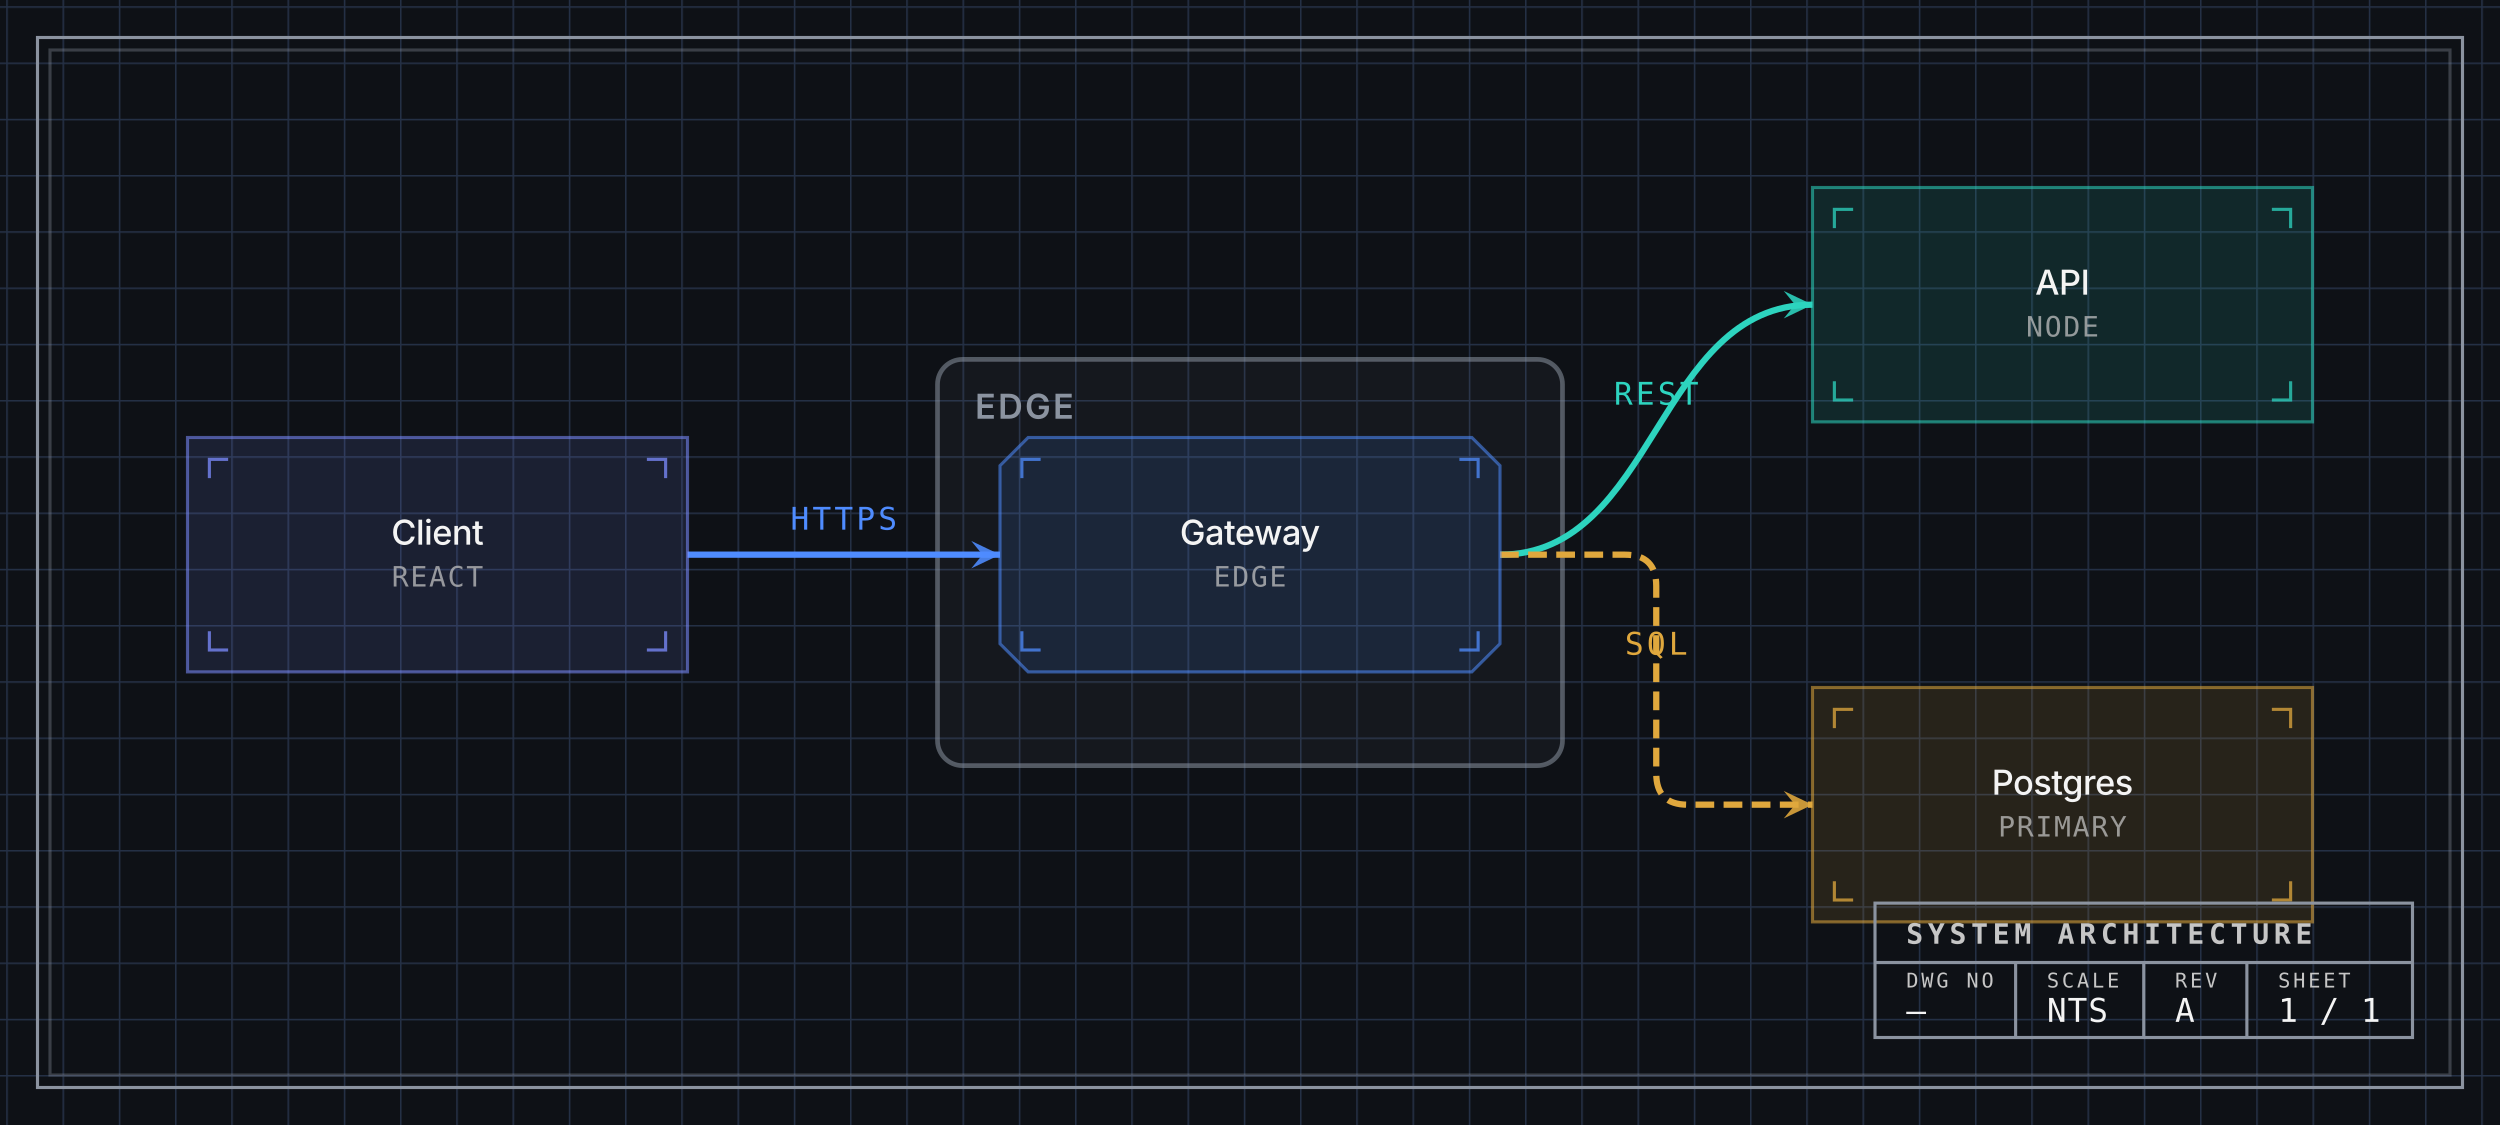
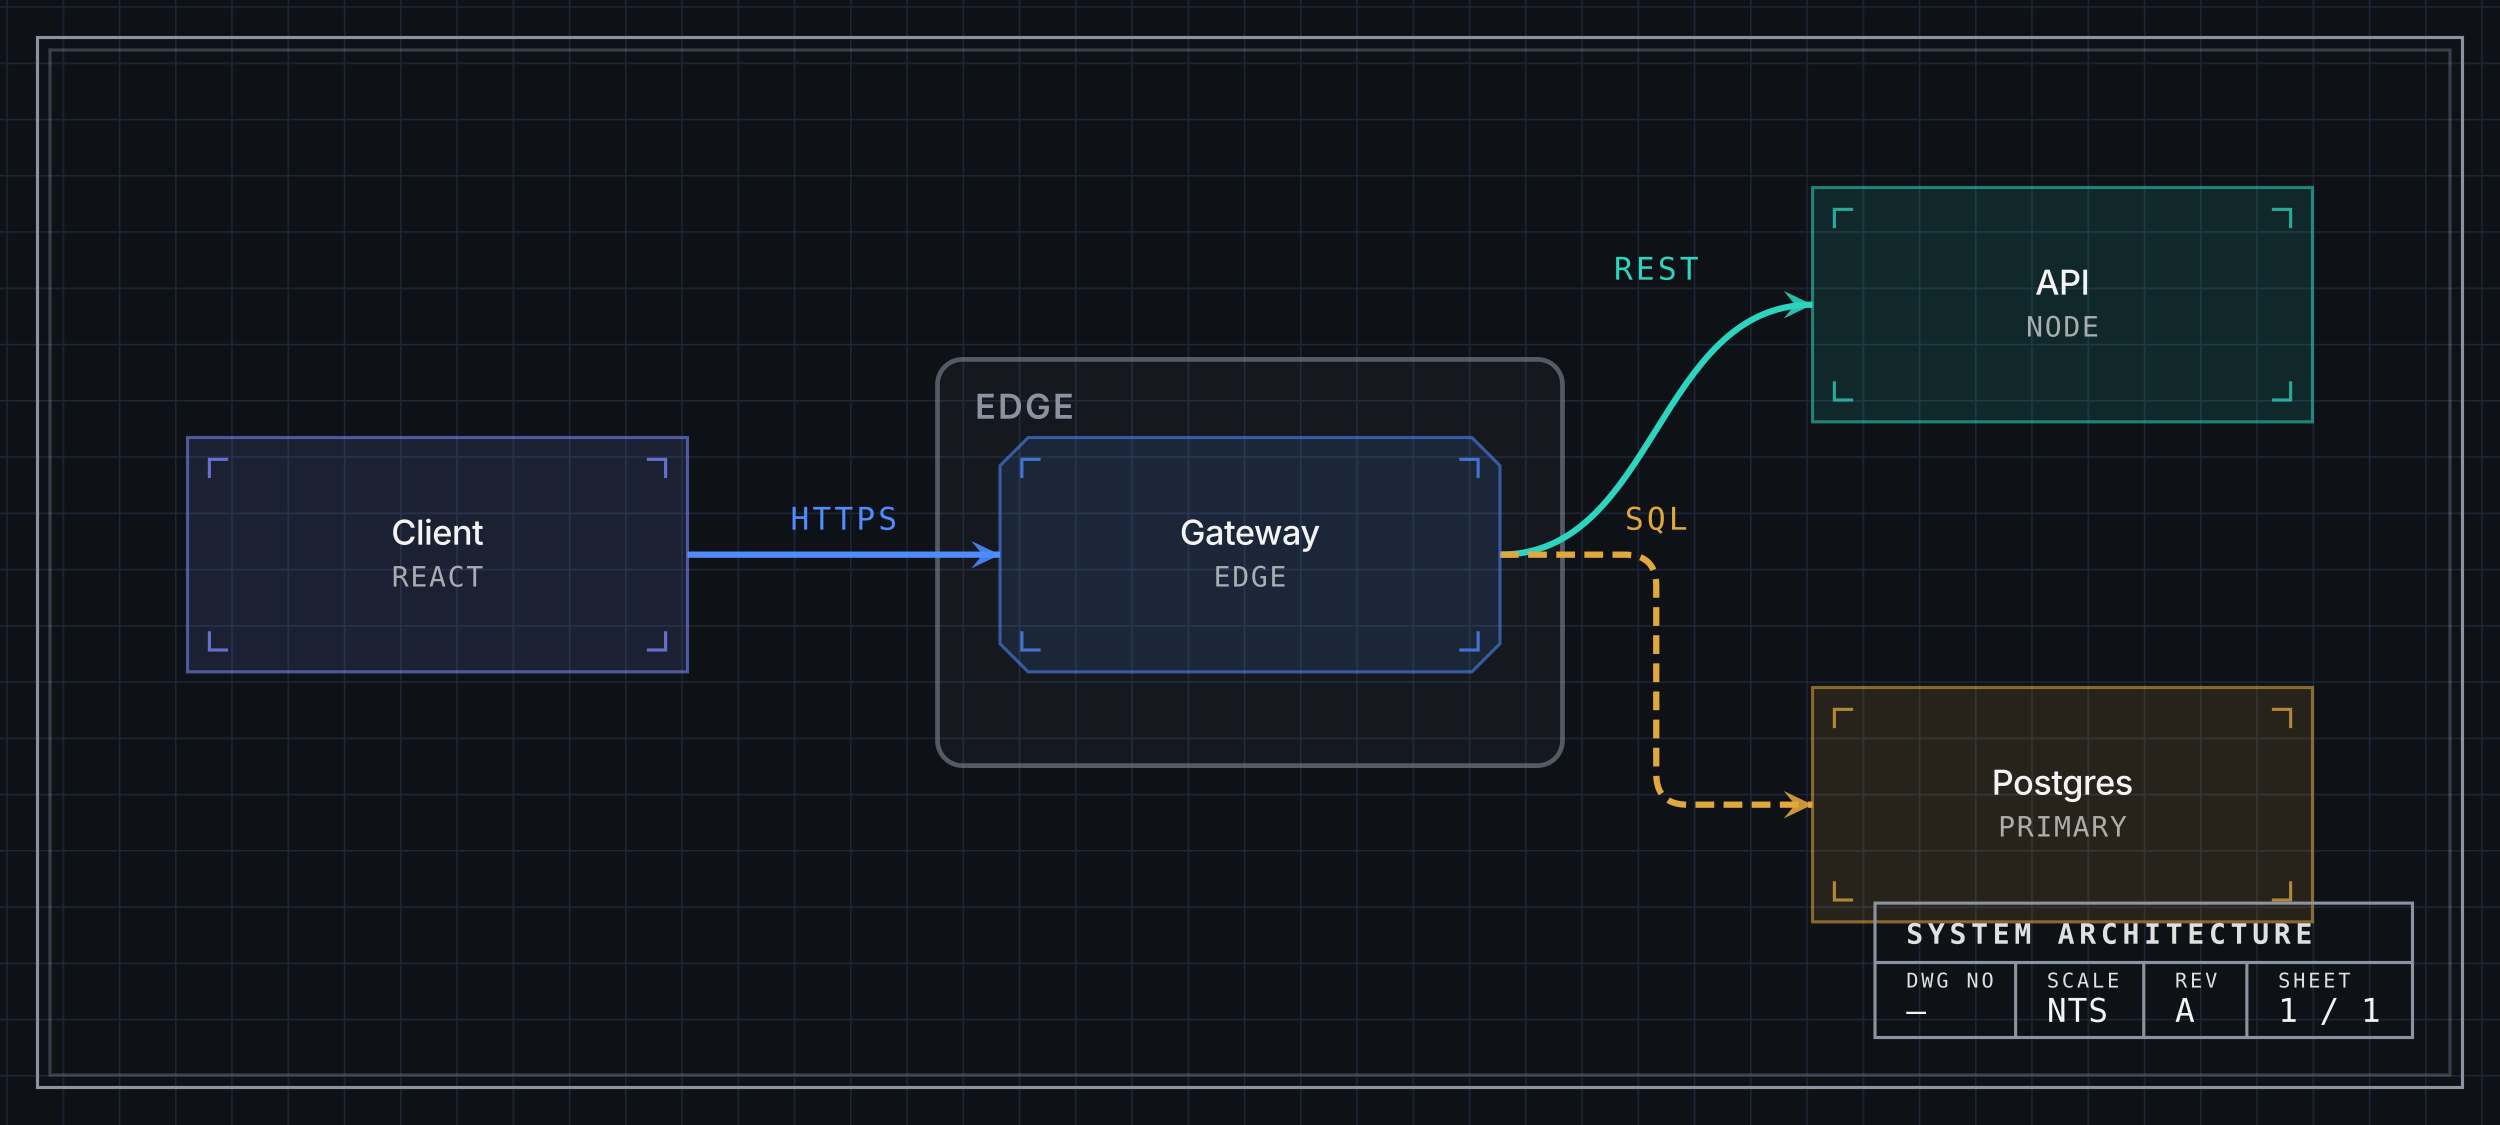
<svg xmlns="http://www.w3.org/2000/svg" width="800" height="360" viewBox="-20 -20 800 360">
  <rect x="-20" y="-20" width="800" height="360" fill="#0e1116" />
  <defs>
    <pattern id="grid" width="18" height="18" patternUnits="userSpaceOnUse">
-       <path d="M 18 0 L 0 0 0 18" fill="none" stroke="rgba(125, 170, 255, 0.20)" stroke-width="1" />
+       <path d="M 18 0 L 0 0 0 18" fill="none" stroke="rgba(125, 170, 255, 0.14)" stroke-width="1" />
    </pattern>
  </defs>
  <g opacity="1">
    <rect x="-20" y="-20" width="800" height="360" fill="url(#grid)" />
  </g>
  <rect x="280" y="95" width="200" height="130" rx="8" fill="#8b93a00f" stroke="#8b93a0" stroke-opacity="0.55" stroke-width="1.5" />
  <text x="292" y="114" fill="#8b93a0" font-size="11" font-weight="600" letter-spacing="0.7" font-family="system-ui, -apple-system, sans-serif">EDGE</text>
  <path d="M 200 157.5 C 250 157.5, 250 157.5, 300 157.5" fill="none" stroke="#4f8cff" stroke-width="2" />
  <path d="M 0 0 L -9.2 -4.4 L -5.6 0 L -9.2 4.4 Z" fill="#4f8cff" fill-opacity="0.88" transform="translate(300 157.5) rotate(0)" />
  <text x="250" y="149.5" text-anchor="middle" fill="#4f8cff" font-size="10" font-family="'JetBrains Mono', ui-monospace, monospace" letter-spacing="1">HTTPS</text>
  <path d="M 460 157.5 C 510 157.5, 510 77.5, 560 77.5" fill="none" stroke="#2dd4bf" stroke-width="2" />
  <path d="M 0 0 L -9.2 -4.4 L -5.6 0 L -9.2 4.4 Z" fill="#2dd4bf" fill-opacity="0.88" transform="translate(560 77.5) rotate(0)" />
-   <text x="510" y="109.5" text-anchor="middle" fill="#2dd4bf" font-size="10" font-family="'JetBrains Mono', ui-monospace, monospace" letter-spacing="1">REST</text>
+   <text x="510" y="69.5" text-anchor="middle" fill="#2dd4bf" font-size="10" font-family="'JetBrains Mono', ui-monospace, monospace" letter-spacing="1">REST</text>
  <path d="M 460 157.5 L 500 157.5 Q 510 157.5 510 167.5 L 510 227.5 Q 510 237.5 520 237.5 L 560 237.5" fill="none" stroke="#e0a83d" stroke-width="2" stroke-dasharray="6 3" />
  <path d="M 0 0 L -9.2 -4.4 L -5.6 0 L -9.2 4.4 Z" fill="#e0a83d" fill-opacity="0.88" transform="translate(560 237.5) rotate(0)" />
-   <text x="510" y="189.5" text-anchor="middle" fill="#e0a83d" font-size="10" font-family="'JetBrains Mono', ui-monospace, monospace" letter-spacing="1">SQL</text>
+   <text x="510" y="149.5" text-anchor="middle" fill="#e0a83d" font-size="10" font-family="'JetBrains Mono', ui-monospace, monospace" letter-spacing="1">SQL</text>
  <g opacity="1">
    <rect x="40" y="120" width="160" height="75" rx="0" fill="#7c8cff1f" stroke="#7c8cff" stroke-width="1" stroke-opacity="0.55" />
    <defs>
      <clipPath id="clip-client">
        <rect width="160" height="75" rx="0" />
      </clipPath>
    </defs>
    <g transform="translate(40 120)" clip-path="url(#clip-client)">
      <path d="M 7 13 V 7 H 13 M 147 7 H 153 V 13 M 153 62 V 68 H 147 M 13 68 H 7 V 62" stroke="#7c8cff" stroke-width="1" fill="none" opacity="0.75" />
    </g>
    <g transform="translate(40 120)" clip-path="url(#clip-client)">
      <text x="80" y="34.3" text-anchor="middle" fill="#f4f4f4" font-size="11" font-weight="500" font-family="system-ui, -apple-system, sans-serif" letter-spacing="-0.165">Client</text>
-       <text x="80" y="47.7" text-anchor="middle" fill="#c6c6c6" opacity="0.72" font-size="9" font-family="'JetBrains Mono', ui-monospace, monospace" letter-spacing="0.54">REACT</text>
+       <text x="80" y="47.7" text-anchor="middle" fill="#e0e0e0" opacity="0.72" font-size="9" font-family="'JetBrains Mono', ui-monospace, monospace" letter-spacing="0.54">REACT</text>
    </g>
  </g>
  <g opacity="1">
    <path d="M 9 0 L 151 0 L 160 9 L 160 66 L 151 75 L 9 75 L 0 66 L 0 9 Z" transform="translate(300 120)" fill="#4f8cff1f" stroke="#4f8cff" stroke-width="1" stroke-opacity="0.55" />
    <defs>
      <clipPath id="clip-gateway">
        <path d="M 9 0 L 151 0 L 160 9 L 160 66 L 151 75 L 9 75 L 0 66 L 0 9 Z" />
      </clipPath>
    </defs>
    <g transform="translate(300 120)" clip-path="url(#clip-gateway)">
      <path d="M 7 13 V 7 H 13 M 147 7 H 153 V 13 M 153 62 V 68 H 147 M 13 68 H 7 V 62" stroke="#4f8cff" stroke-width="1" fill="none" opacity="0.75" />
    </g>
    <g transform="translate(300 120)" clip-path="url(#clip-gateway)">
      <text x="80" y="34.3" text-anchor="middle" fill="#f4f4f4" font-size="11" font-weight="500" font-family="system-ui, -apple-system, sans-serif" letter-spacing="-0.165">Gateway</text>
-       <text x="80" y="47.7" text-anchor="middle" fill="#c6c6c6" opacity="0.72" font-size="9" font-family="'JetBrains Mono', ui-monospace, monospace" letter-spacing="0.54">EDGE</text>
+       <text x="80" y="47.7" text-anchor="middle" fill="#e0e0e0" opacity="0.72" font-size="9" font-family="'JetBrains Mono', ui-monospace, monospace" letter-spacing="0.54">EDGE</text>
    </g>
  </g>
  <g opacity="1">
    <rect x="560" y="40" width="160" height="75" rx="0" fill="#2dd4bf1f" stroke="#2dd4bf" stroke-width="1" stroke-opacity="0.55" />
    <defs>
      <clipPath id="clip-api">
        <rect width="160" height="75" rx="0" />
      </clipPath>
    </defs>
    <g transform="translate(560 40)" clip-path="url(#clip-api)">
      <path d="M 7 13 V 7 H 13 M 147 7 H 153 V 13 M 153 62 V 68 H 147 M 13 68 H 7 V 62" stroke="#2dd4bf" stroke-width="1" fill="none" opacity="0.75" />
    </g>
    <g transform="translate(560 40)" clip-path="url(#clip-api)">
      <text x="80" y="34.3" text-anchor="middle" fill="#f4f4f4" font-size="11" font-weight="500" font-family="system-ui, -apple-system, sans-serif" letter-spacing="-0.165">API</text>
-       <text x="80" y="47.7" text-anchor="middle" fill="#c6c6c6" opacity="0.72" font-size="9" font-family="'JetBrains Mono', ui-monospace, monospace" letter-spacing="0.54">NODE</text>
+       <text x="80" y="47.7" text-anchor="middle" fill="#e0e0e0" opacity="0.72" font-size="9" font-family="'JetBrains Mono', ui-monospace, monospace" letter-spacing="0.54">NODE</text>
    </g>
  </g>
  <g opacity="1">
    <rect x="560" y="200" width="160" height="75" rx="0" fill="#e0a83d1f" stroke="#e0a83d" stroke-width="1" stroke-opacity="0.55" />
    <defs>
      <clipPath id="clip-db">
        <rect width="160" height="75" rx="0" />
      </clipPath>
    </defs>
    <g transform="translate(560 200)" clip-path="url(#clip-db)">
      <path d="M 7 13 V 7 H 13 M 147 7 H 153 V 13 M 153 62 V 68 H 147 M 13 68 H 7 V 62" stroke="#e0a83d" stroke-width="1" fill="none" opacity="0.75" />
    </g>
    <g transform="translate(560 200)" clip-path="url(#clip-db)">
      <text x="80" y="34.3" text-anchor="middle" fill="#f4f4f4" font-size="11" font-weight="500" font-family="system-ui, -apple-system, sans-serif" letter-spacing="-0.165">Postgres</text>
-       <text x="80" y="47.7" text-anchor="middle" fill="#c6c6c6" opacity="0.72" font-size="9" font-family="'JetBrains Mono', ui-monospace, monospace" letter-spacing="0.54">PRIMARY</text>
+       <text x="80" y="47.7" text-anchor="middle" fill="#e0e0e0" opacity="0.72" font-size="9" font-family="'JetBrains Mono', ui-monospace, monospace" letter-spacing="0.54">PRIMARY</text>
    </g>
  </g>
  <rect x="-8" y="-8" width="776" height="336" stroke="#8b93a0" stroke-width="1" fill="none" />
  <rect x="-4" y="-4" width="768" height="328" stroke="#8b93a0" stroke-width="1" fill="none" opacity="0.35" />
  <g>
    <rect x="580" y="269" width="172" height="43" fill="none" stroke="#8b93a0" stroke-width="1" />
    <line x1="580" y1="288" x2="752" y2="288" stroke="#8b93a0" stroke-width="1" />
-     <text x="590" y="282" font-family="'JetBrains Mono', ui-monospace, monospace" font-size="9" font-weight="600" letter-spacing="1.5" fill="#c6c6c6">SYSTEM ARCHITECTURE</text>
-     <text x="590" y="296" font-family="'JetBrains Mono', ui-monospace, monospace" font-size="6.5" letter-spacing="0.9" fill="#c6c6c6">DWG NO</text>
+     <text x="590" y="282" font-family="'JetBrains Mono', ui-monospace, monospace" font-size="9" font-weight="600" letter-spacing="1.5" fill="#e0e0e0">SYSTEM ARCHITECTURE</text>
+     <text x="590" y="296" font-family="'JetBrains Mono', ui-monospace, monospace" font-size="6.5" letter-spacing="0.9" fill="#e0e0e0">DWG NO</text>
    <text x="590" y="307" font-family="'JetBrains Mono', ui-monospace, monospace" font-size="10.5" letter-spacing="0.3" fill="#f4f4f4">—</text>
    <line x1="625" y1="288" x2="625" y2="312" stroke="#8b93a0" stroke-width="1" />
-     <text x="635" y="296" font-family="'JetBrains Mono', ui-monospace, monospace" font-size="6.5" letter-spacing="0.9" fill="#c6c6c6">SCALE</text>
+     <text x="635" y="296" font-family="'JetBrains Mono', ui-monospace, monospace" font-size="6.5" letter-spacing="0.9" fill="#e0e0e0">SCALE</text>
    <text x="635" y="307" font-family="'JetBrains Mono', ui-monospace, monospace" font-size="10.5" letter-spacing="0.3" fill="#f4f4f4">NTS</text>
    <line x1="666" y1="288" x2="666" y2="312" stroke="#8b93a0" stroke-width="1" />
-     <text x="676" y="296" font-family="'JetBrains Mono', ui-monospace, monospace" font-size="6.5" letter-spacing="0.9" fill="#c6c6c6">REV</text>
+     <text x="676" y="296" font-family="'JetBrains Mono', ui-monospace, monospace" font-size="6.5" letter-spacing="0.9" fill="#e0e0e0">REV</text>
    <text x="676" y="307" font-family="'JetBrains Mono', ui-monospace, monospace" font-size="10.5" letter-spacing="0.3" fill="#f4f4f4">A</text>
    <line x1="699" y1="288" x2="699" y2="312" stroke="#8b93a0" stroke-width="1" />
-     <text x="709" y="296" font-family="'JetBrains Mono', ui-monospace, monospace" font-size="6.5" letter-spacing="0.9" fill="#c6c6c6">SHEET</text>
+     <text x="709" y="296" font-family="'JetBrains Mono', ui-monospace, monospace" font-size="6.5" letter-spacing="0.9" fill="#e0e0e0">SHEET</text>
    <text x="709" y="307" font-family="'JetBrains Mono', ui-monospace, monospace" font-size="10.5" letter-spacing="0.3" fill="#f4f4f4">1 / 1</text>
  </g>
</svg>
